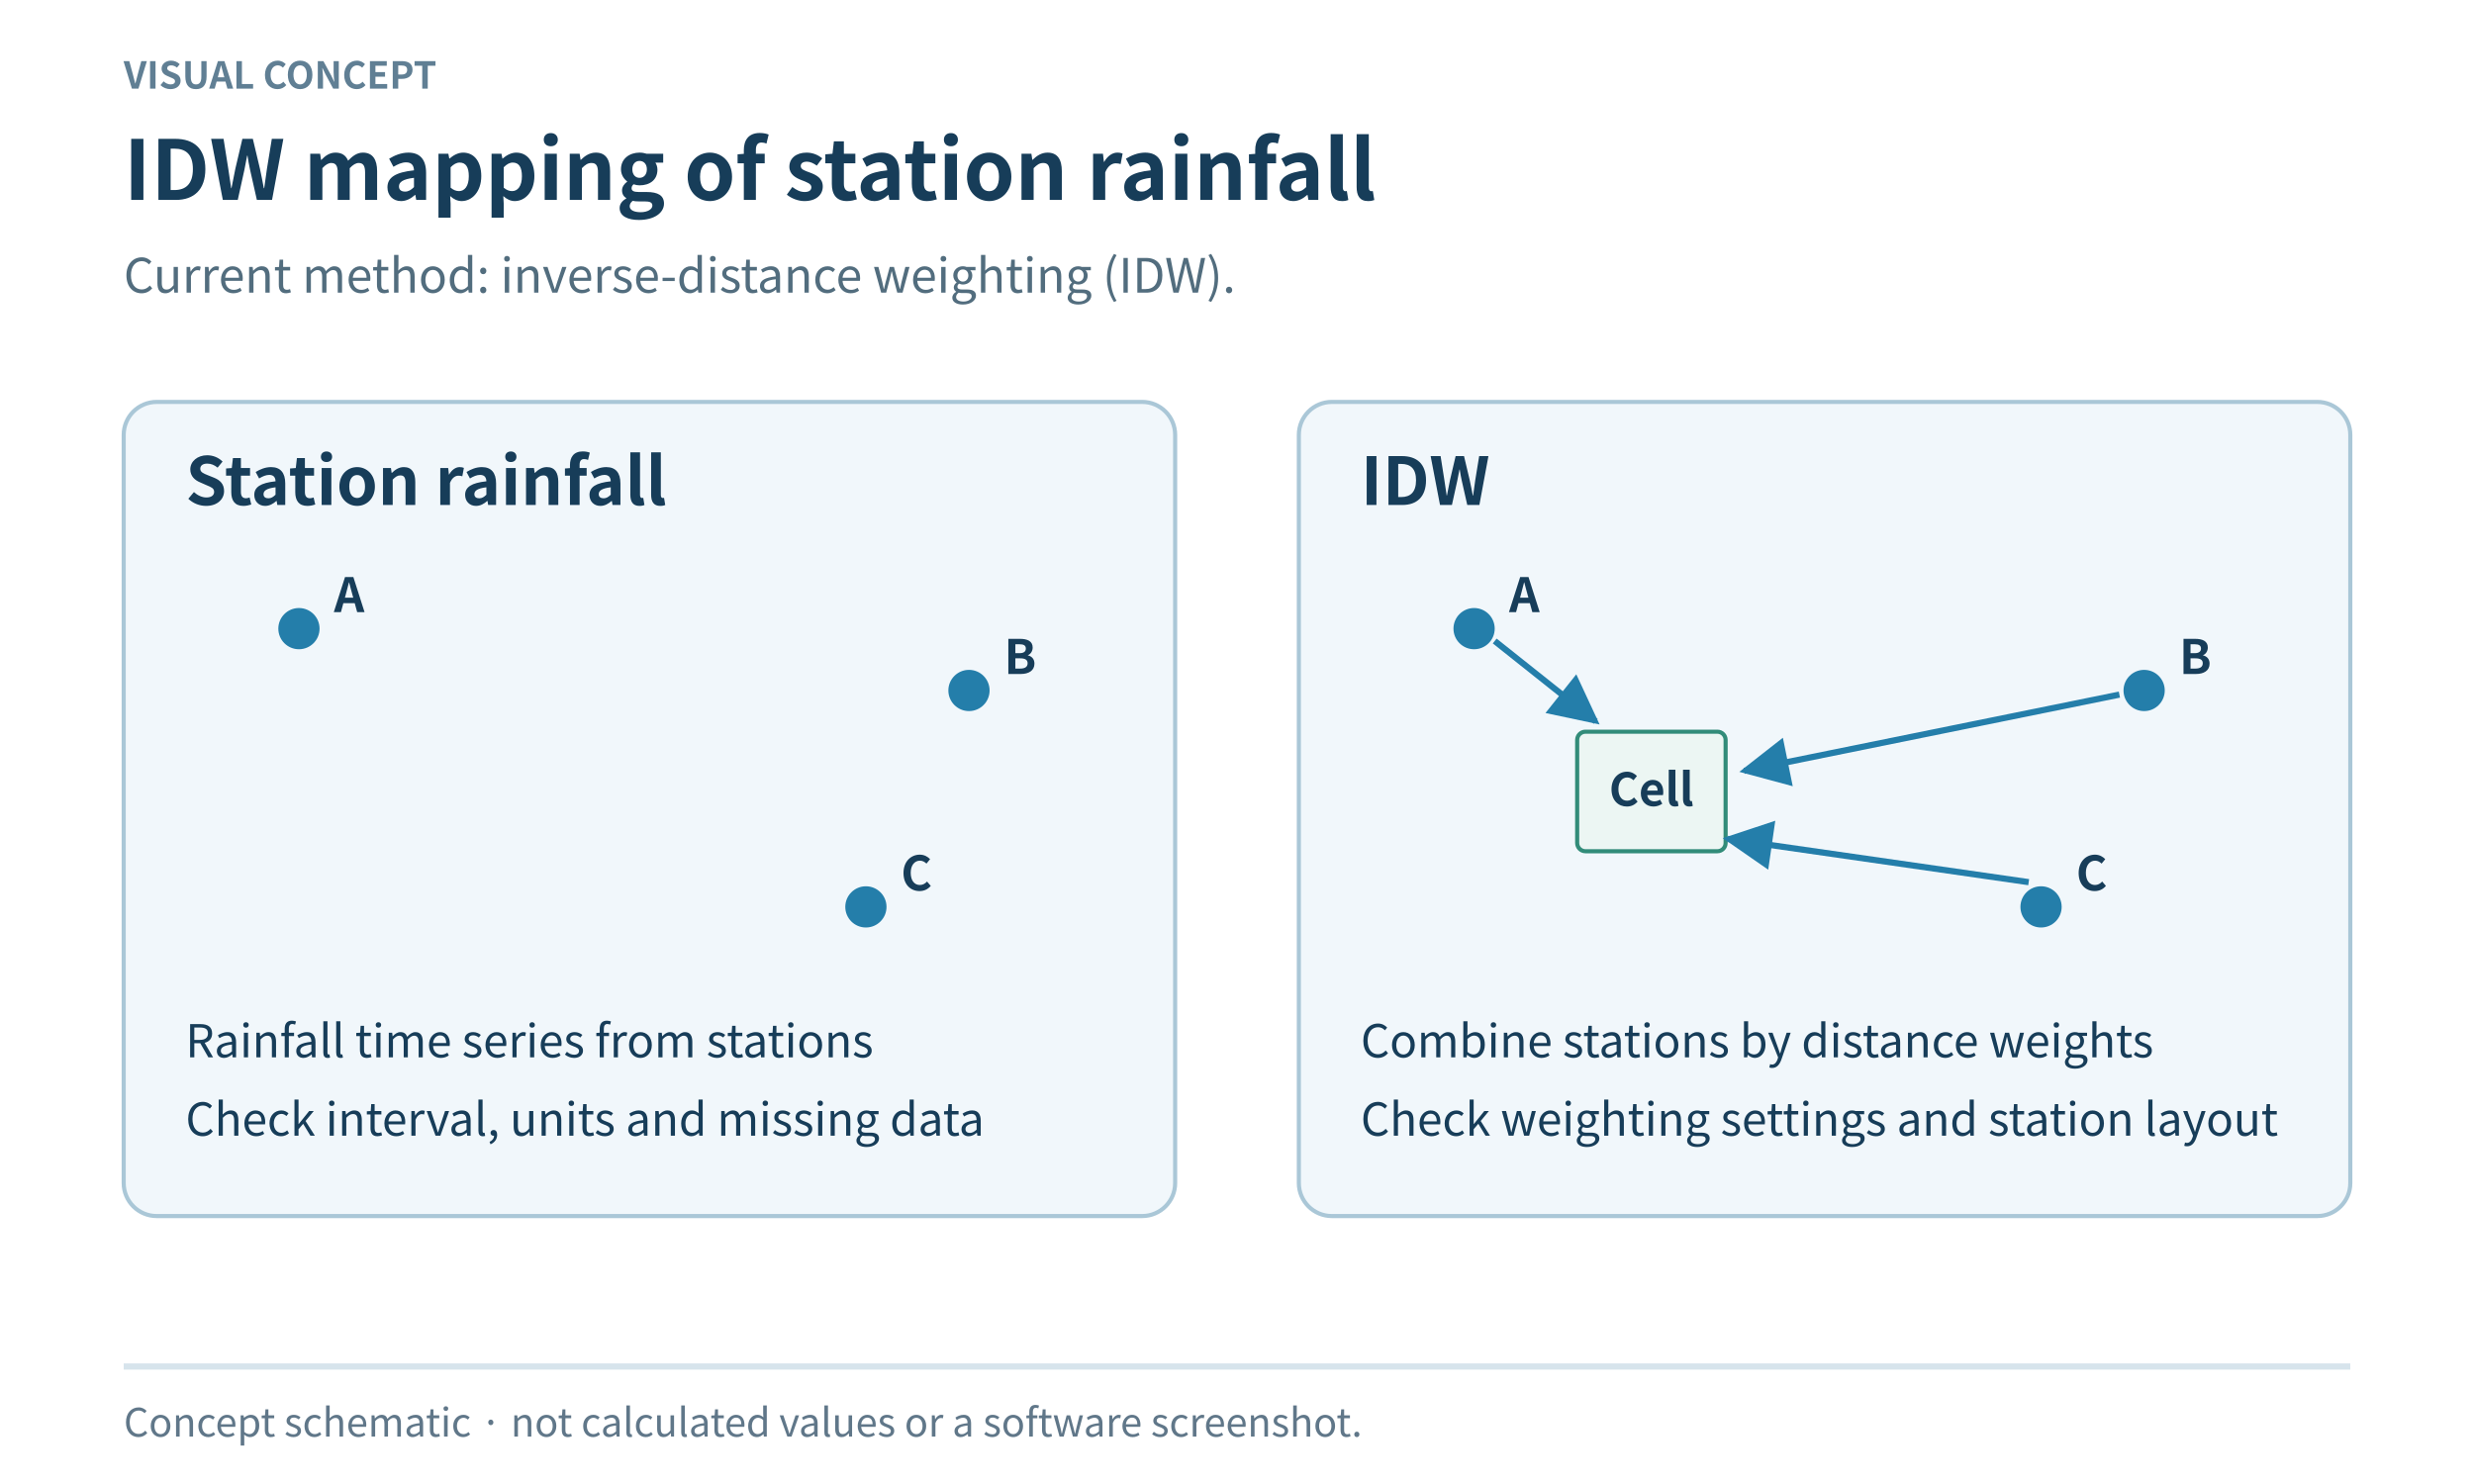
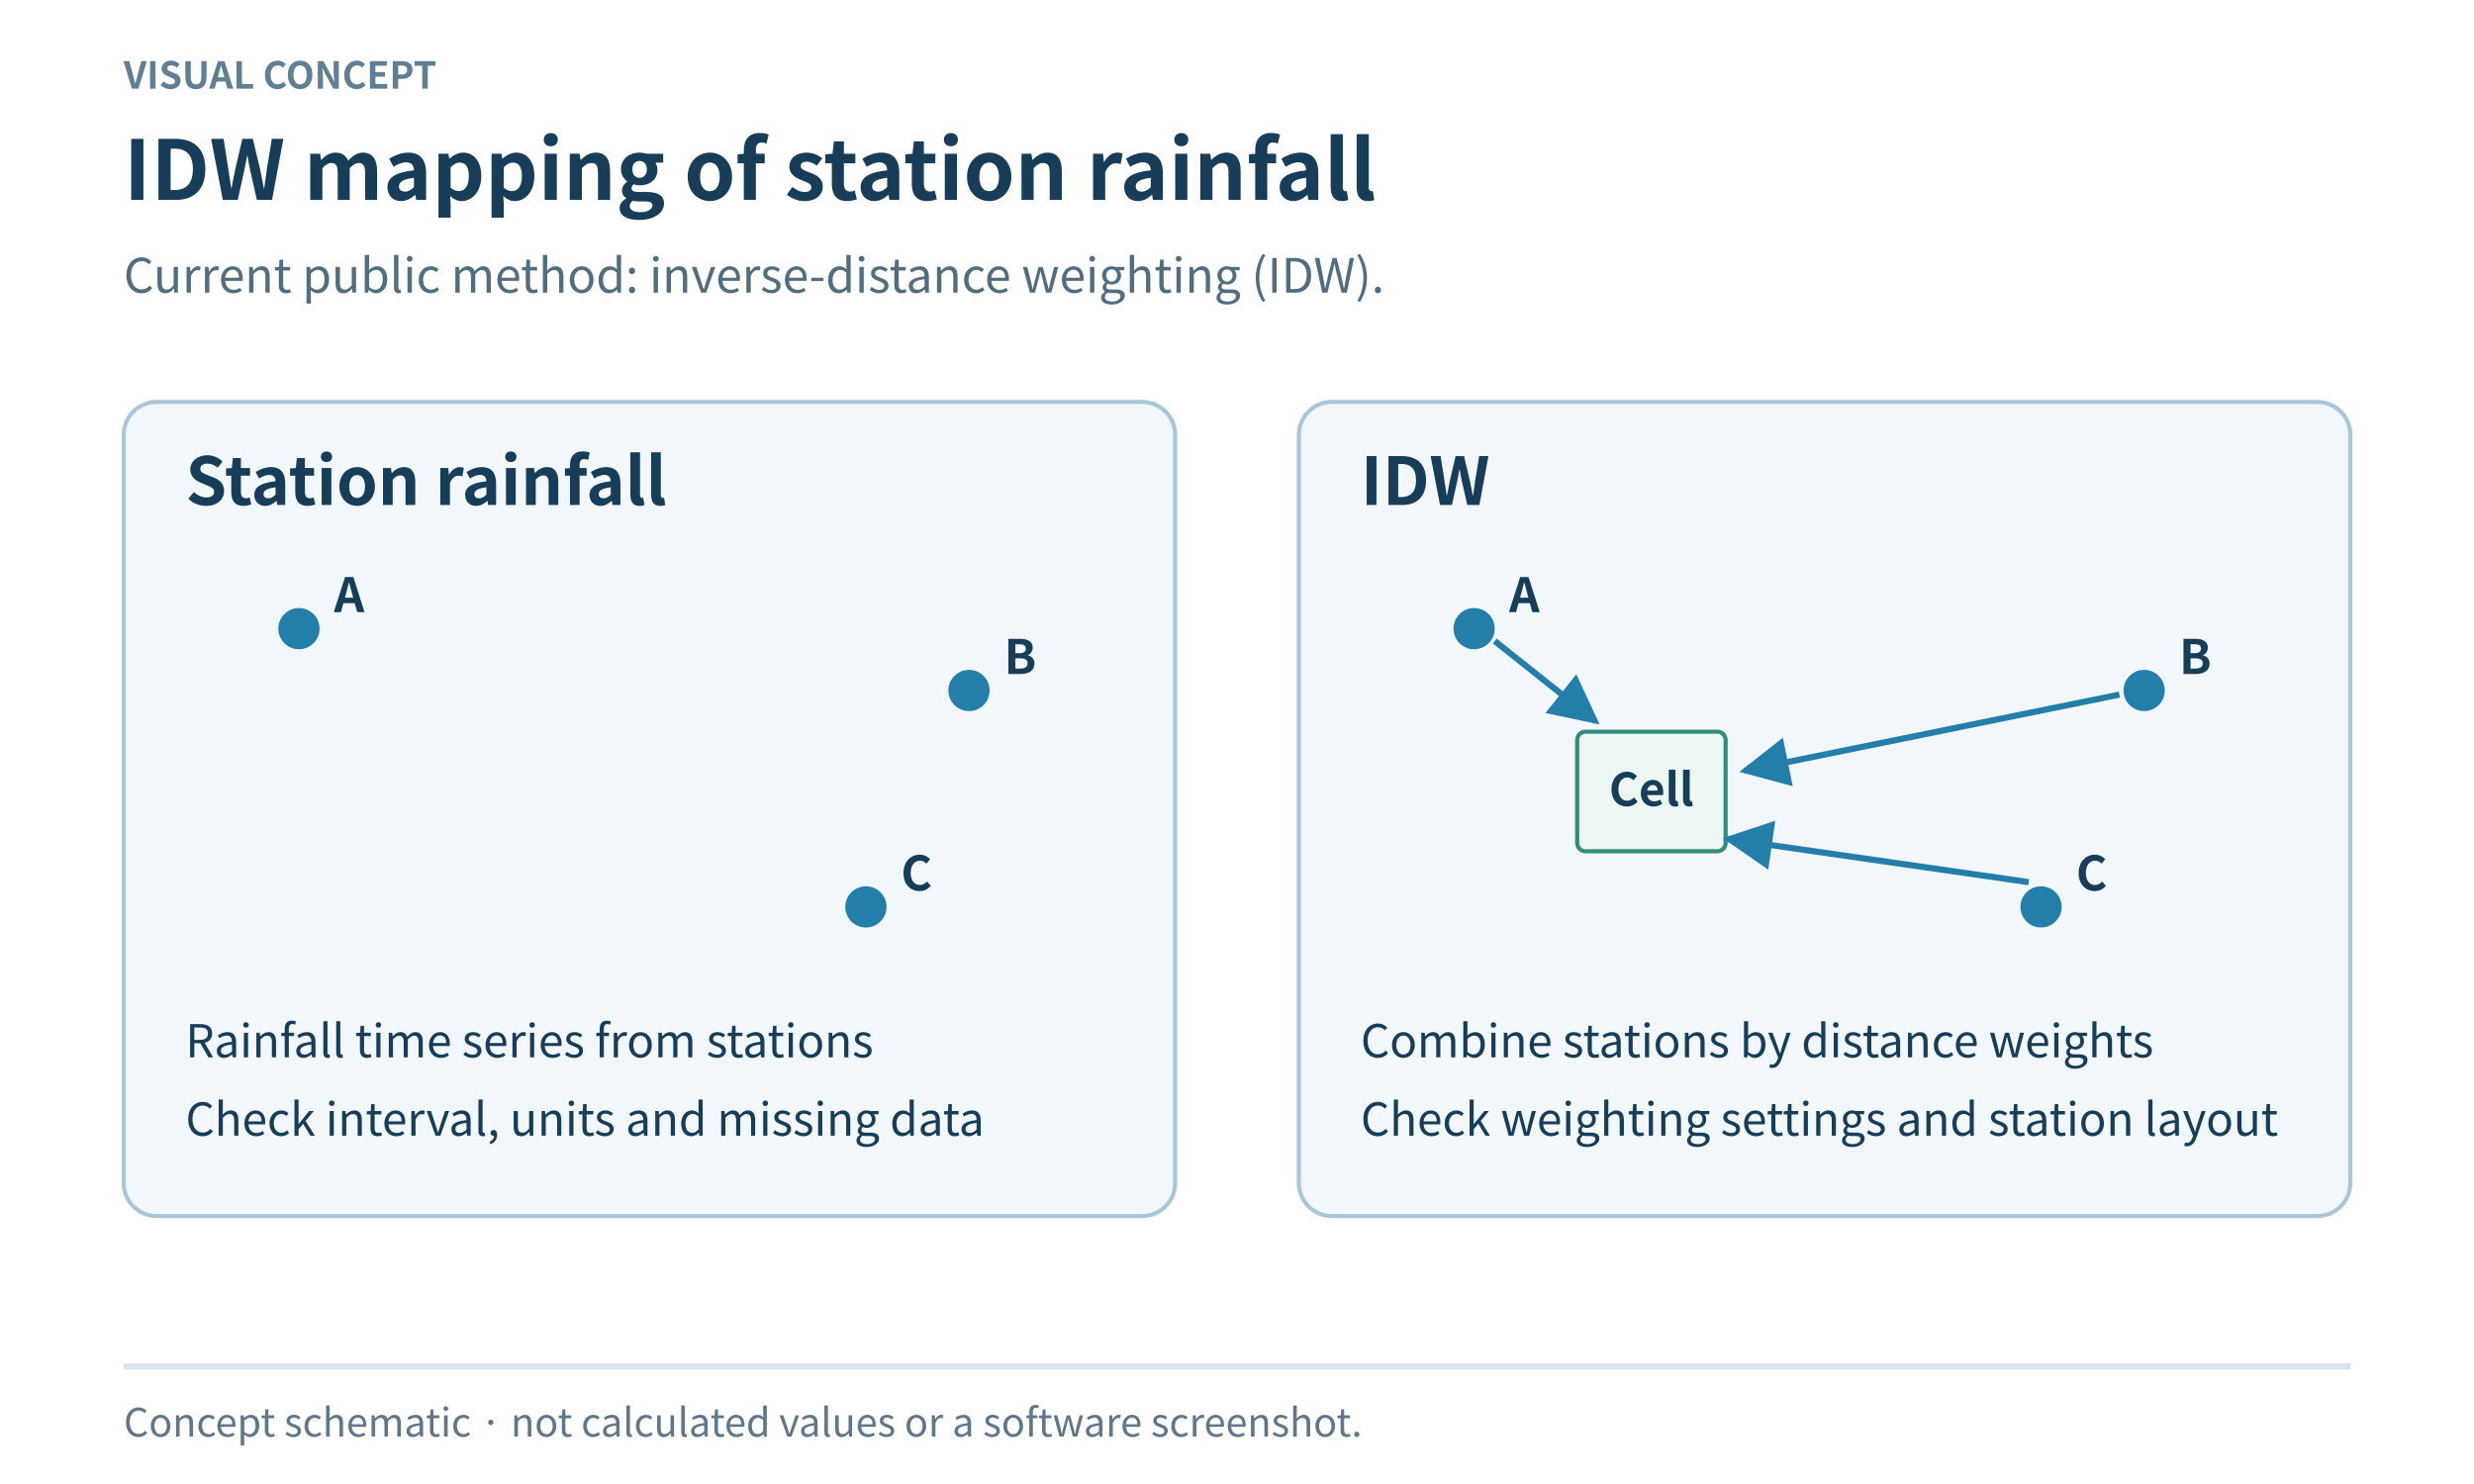
<svg xmlns="http://www.w3.org/2000/svg" width="1200" height="720" viewBox="0 0 1200 720" role="img" aria-labelledby="title desc">
  <defs>
    <marker id="arrow" viewBox="0 0 10 10" refX="9" refY="5" markerWidth="8" markerHeight="8" orient="auto-start-reverse">
      <path d="M0 0 10 5 0 10Z" fill="#247eaa" />
    </marker>
    <pattern id="missing" width="12" height="12" patternUnits="userSpaceOnUse">
      <path d="M-3 3 3-3 M0 12 12 0 M9 15 15 9" stroke="#b2bdc5" stroke-width="2" />
    </pattern>
  </defs>
  <rect width="1200" height="720" fill="#fff" />
  <g font-family="Noto Sans CJK KR,Noto Sans KR,Malgun Gothic,Arial,sans-serif">
    <text x="60" y="43" font-size="18" font-weight="600" text-anchor="start" fill="#607f94">VISUAL CONCEPT</text>
    <text x="60" y="97" font-size="40" font-weight="700" text-anchor="start" fill="#173d59">IDW mapping of station rainfall</text>
-     <text x="60" y="142" font-size="23" font-weight="400" text-anchor="start" fill="#526d7e">Current method: inverse-distance weighting (IDW).</text>
+     <text x="60" y="142" font-size="23" font-weight="400" text-anchor="start" fill="#526d7e">Current public method: inverse-distance weighting (IDW).</text>
    <rect x="60" y="195" width="510" height="395" rx="16" fill="#f1f7fb" stroke="#aac7d7" stroke-width="2" />
    <rect x="630" y="195" width="510" height="395" rx="16" fill="#f1f7fb" stroke="#aac7d7" stroke-width="2" />
    <text x="90" y="245" font-size="32" font-weight="700" text-anchor="start" fill="#173d59">Station rainfall</text>
    <circle cx="145" cy="305" r="10" fill="#247eaa" />
    <text x="162" y="297" font-size="23" font-weight="700" text-anchor="start" fill="#173d59">A</text>
    <circle cx="470" cy="335" r="10" fill="#247eaa" />
    <text x="487" y="327" font-size="23" font-weight="700" text-anchor="start" fill="#173d59">B</text>
    <circle cx="420" cy="440" r="10" fill="#247eaa" />
    <text x="437" y="432" font-size="23" font-weight="700" text-anchor="start" fill="#173d59">C</text>
+     <text x="90" y="513" font-size="22" font-weight="400" text-anchor="start" fill="#173d59">Rainfall time series from stations</text>
+     <text x="90" y="551" font-size="22" font-weight="400" text-anchor="start" fill="#173d59">Check interval, units and missing data</text>
    <text x="660" y="245" font-size="32" font-weight="700" text-anchor="start" fill="#173d59">IDW</text>
    <circle cx="715" cy="305" r="10" fill="#247eaa" />
    <text x="732" y="297" font-size="23" font-weight="700" text-anchor="start" fill="#173d59">A</text>
    <circle cx="1040" cy="335" r="10" fill="#247eaa" />
    <text x="1057" y="327" font-size="23" font-weight="700" text-anchor="start" fill="#173d59">B</text>
    <circle cx="990" cy="440" r="10" fill="#247eaa" />
    <text x="1007" y="432" font-size="23" font-weight="700" text-anchor="start" fill="#173d59">C</text>
    <rect x="765" y="355" width="72" height="58" rx="4" fill="#ecf6f3" stroke="#328c79" stroke-width="2" />
    <text x="801" y="391" font-size="22" font-weight="700" text-anchor="middle" fill="#173d59">Cell</text>
    <line x1="725" y1="311" x2="774" y2="350" stroke="#247eaa" stroke-width="3" marker-end="url(#arrow)" />
    <line x1="1028" y1="337" x2="846" y2="374" stroke="#247eaa" stroke-width="3" marker-end="url(#arrow)" />
    <line x1="984" y1="428" x2="838" y2="407" stroke="#247eaa" stroke-width="3" marker-end="url(#arrow)" />
-     <text x="90" y="513" font-size="22" font-weight="400" text-anchor="start" fill="#173d59">Rainfall time series from stations</text>
-     <text x="90" y="551" font-size="22" font-weight="400" text-anchor="start" fill="#173d59">Check interval, units and missing data</text>
    <text x="660" y="513" font-size="22" font-weight="400" text-anchor="start" fill="#173d59">Combine stations by distance weights</text>
    <text x="660" y="551" font-size="22" font-weight="400" text-anchor="start" fill="#173d59">Check weighting settings and station layout</text>
    <line x1="60" y1="663" x2="1140" y2="663" stroke="#d7e4ec" stroke-width="3" />
    <text x="60" y="697" font-size="19" font-weight="400" text-anchor="start" fill="#607789">Concept schematic · not calculated values or a software screenshot.</text>
  </g>
</svg>
